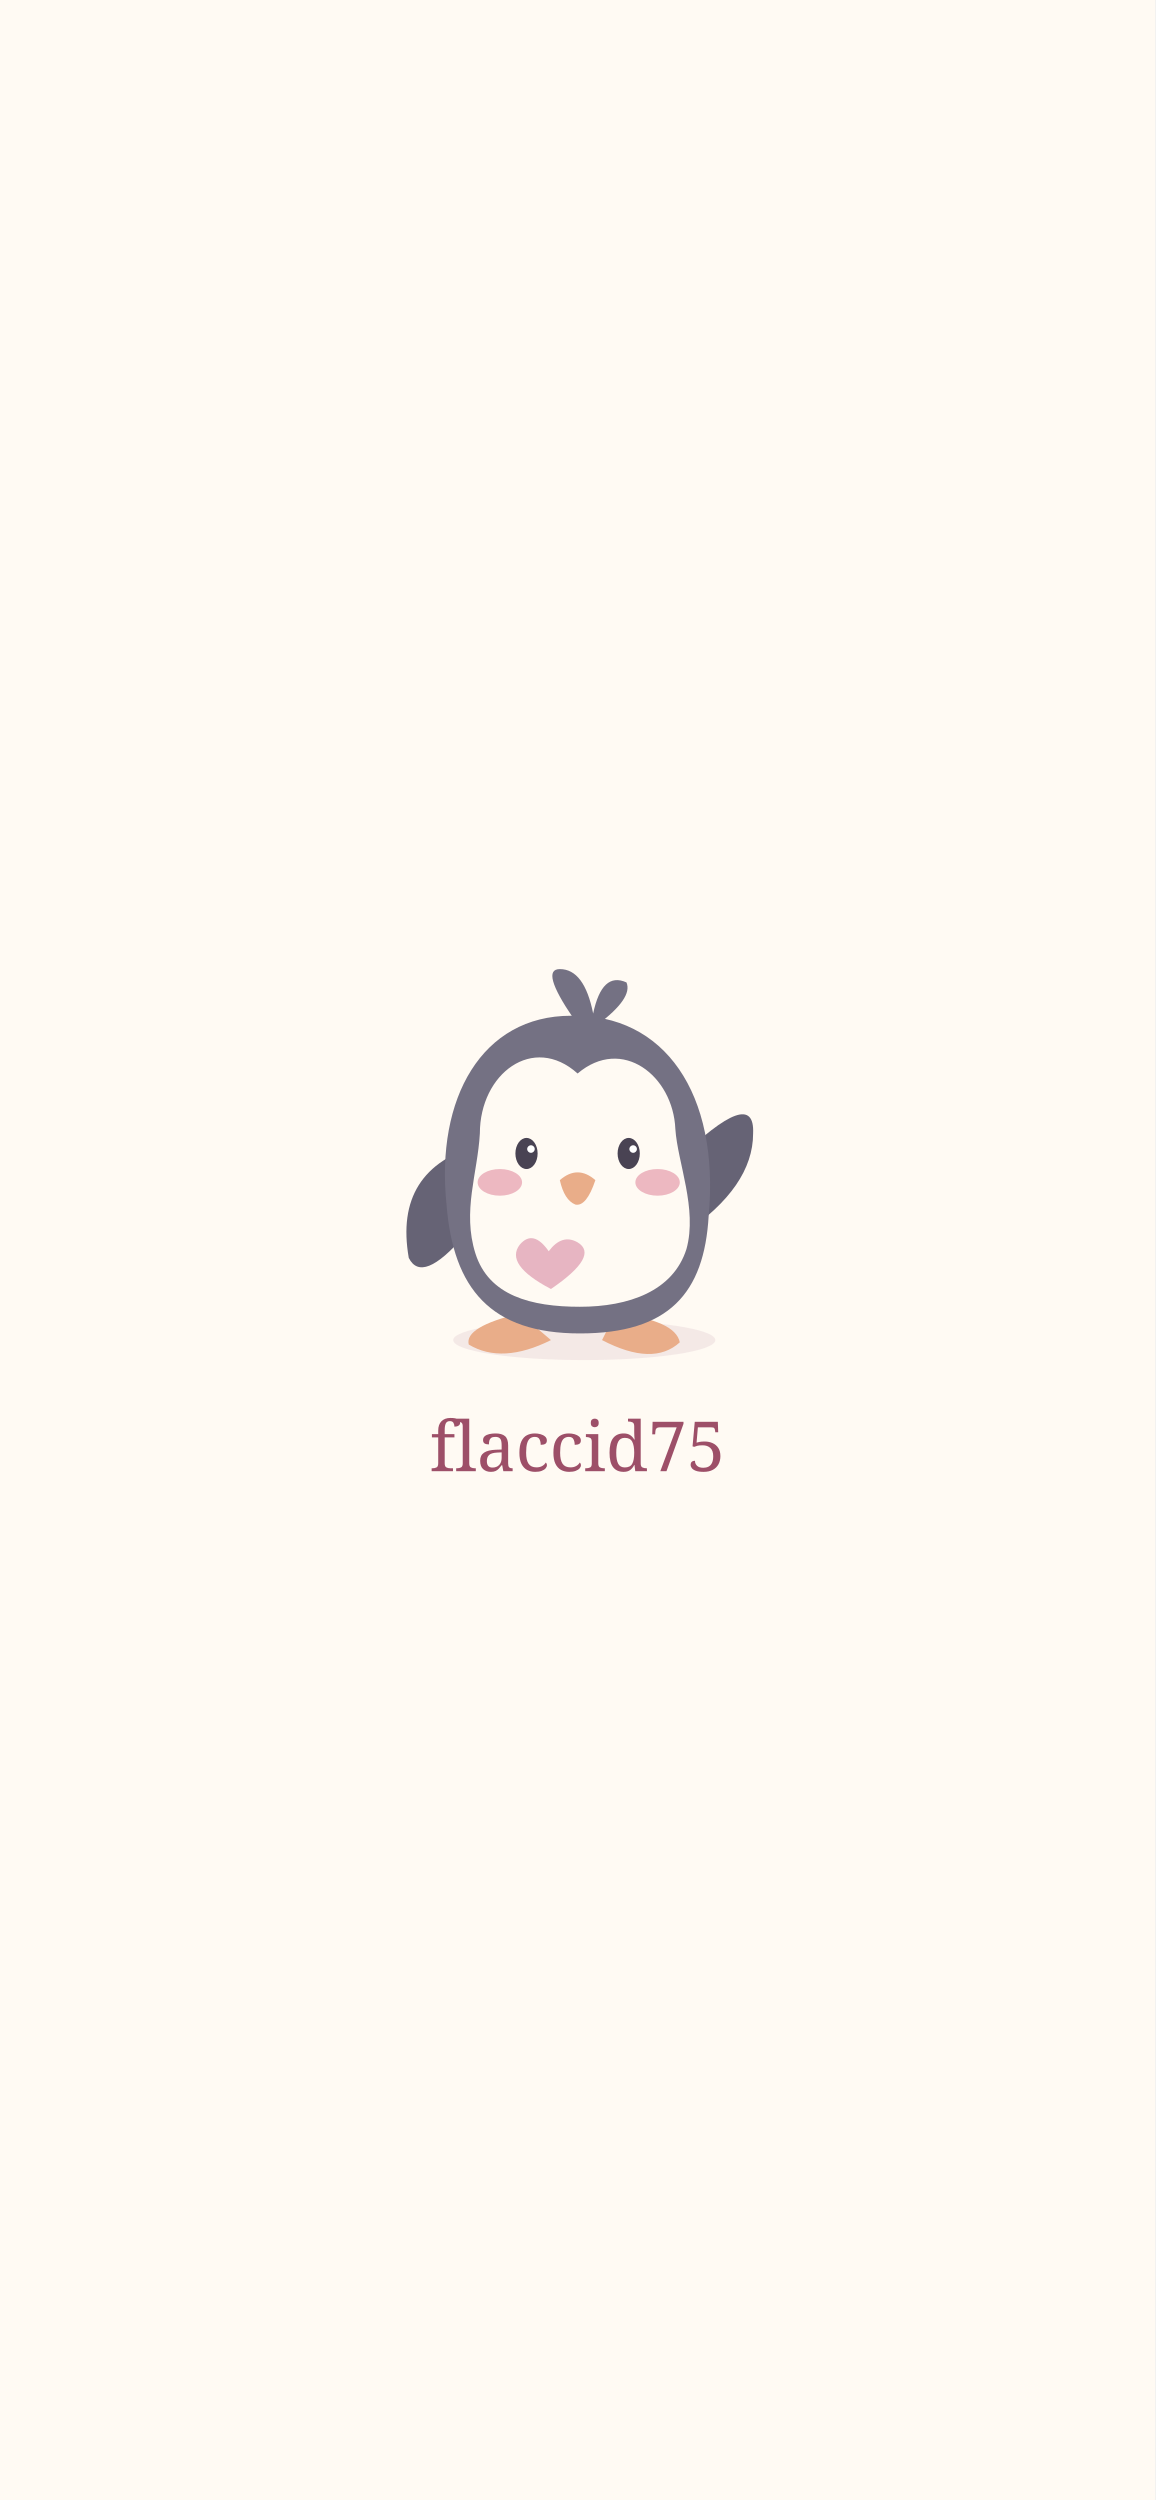
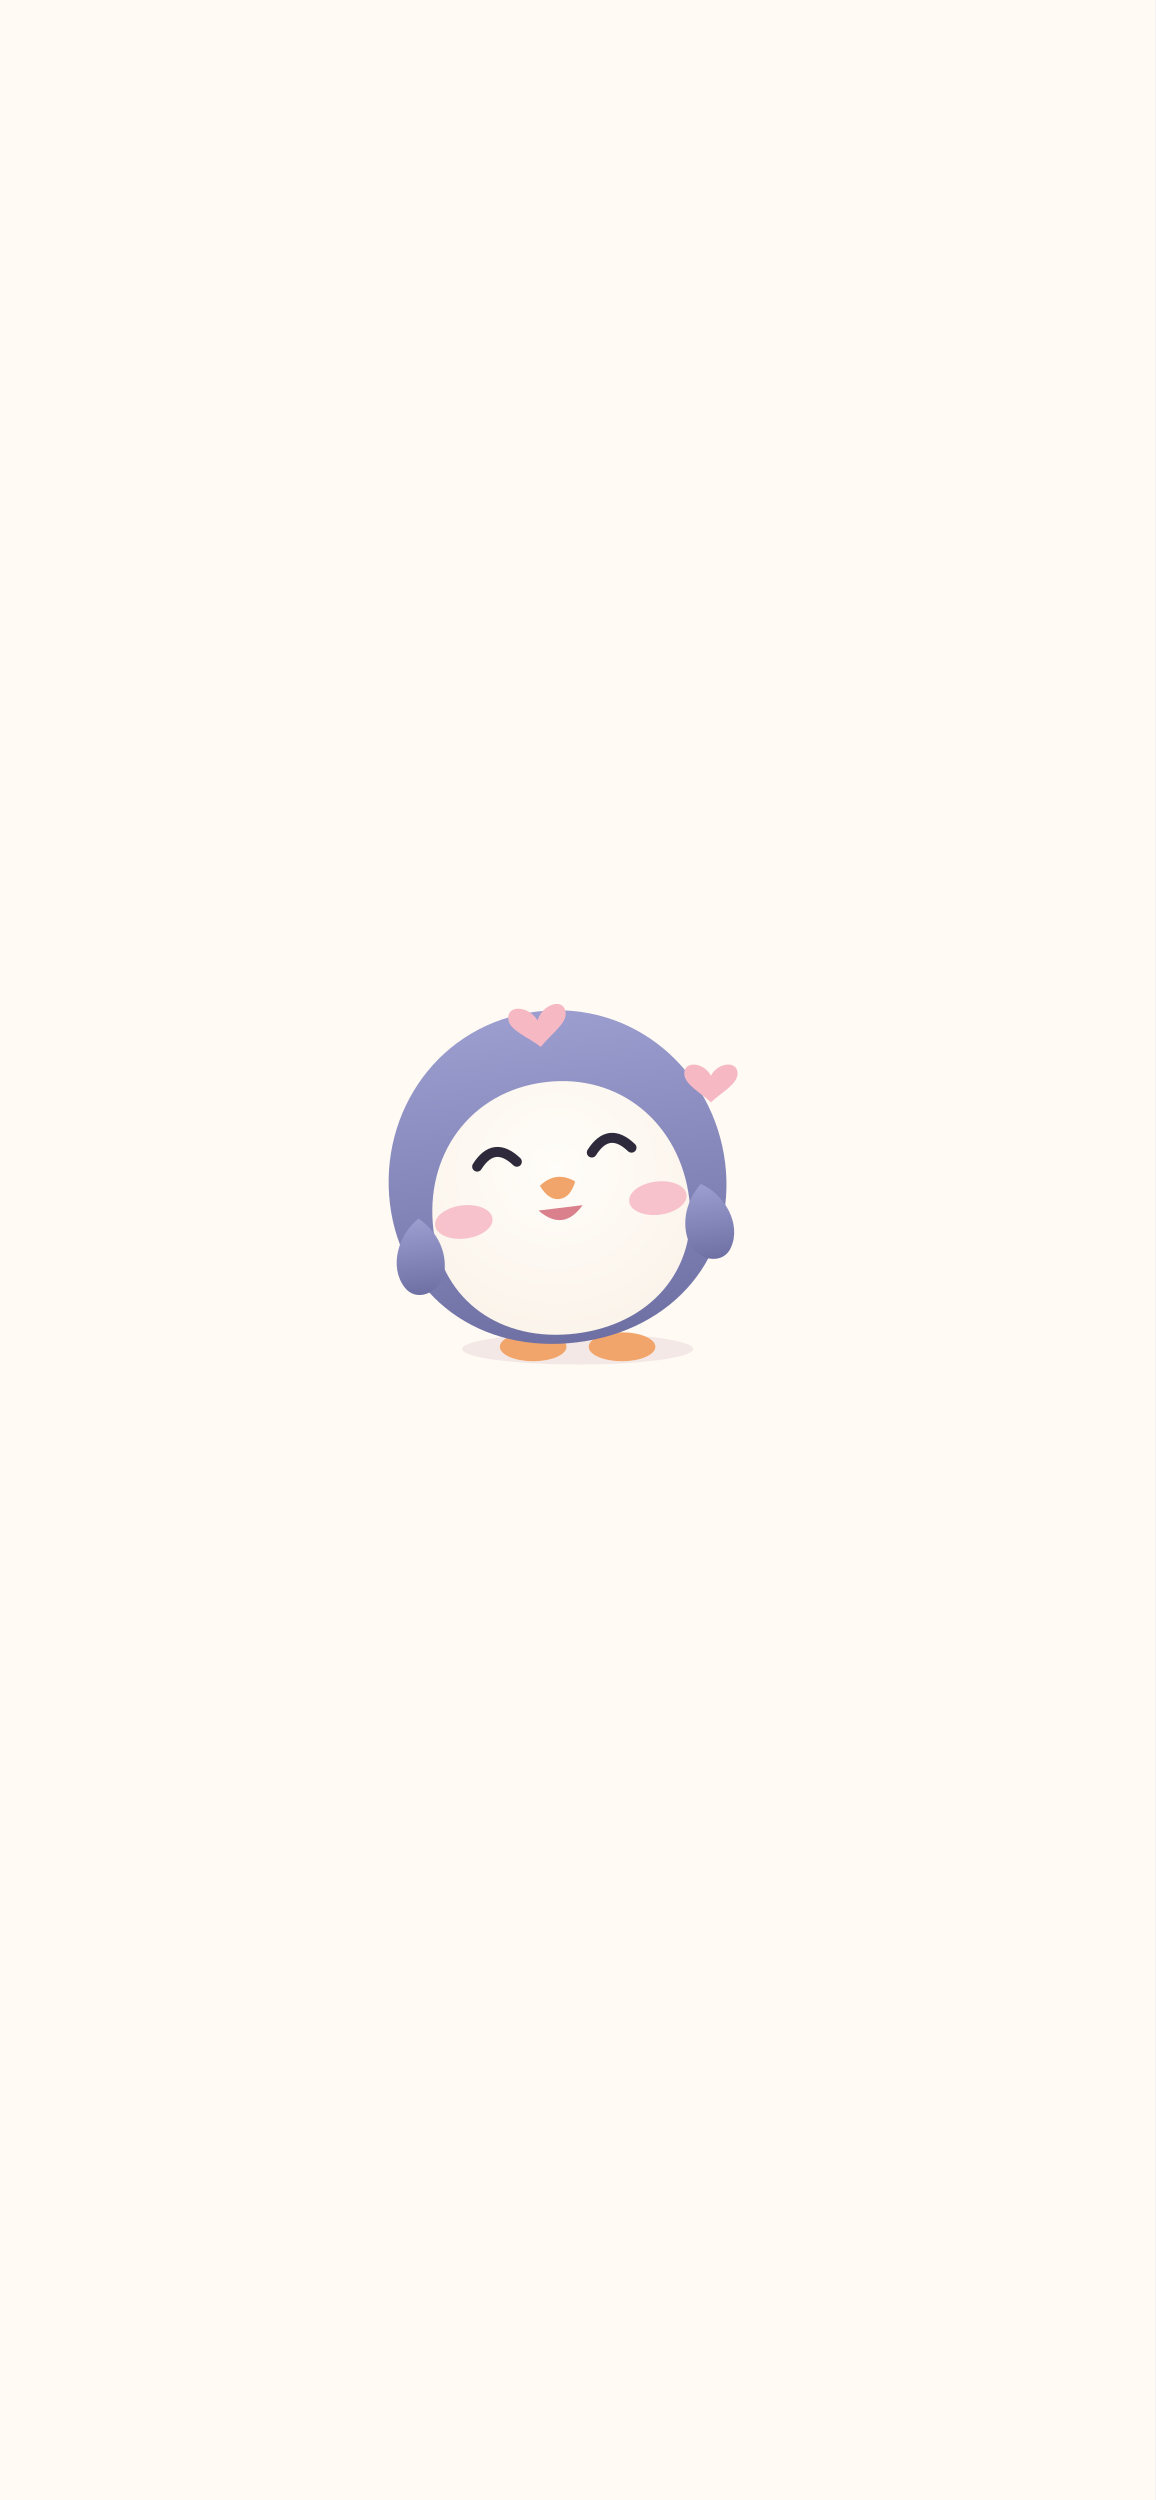
<svg xmlns="http://www.w3.org/2000/svg" width="1170" height="2532">
  <rect width="1170" height="2532" fill="#fffaf3" />
-   <svg x="360" y="950" width="450" height="450" class="pip " viewBox="0 0 200 200" role="img" aria-label="Pip the penguin says hello">
-     <ellipse cx="103" cy="181" rx="59" ry="9" fill="#d9bec7" opacity=".28" />
-     <path d="M74 169q-25 6-23 14 15 9 37-2m29-12q27 3 29 13-12 11-35-1" fill="#e9ad89" />
-     <path d="M56 93Q17 104 24 144q6 12 25-10" fill="#666375" />
-     <path d="M145 100q35-34 34-12 0 24-31 45" fill="#666375" />
-     <path d="M41 120C36 72 57 35 97 35c42-1 67 35 62 90-2 35-18 53-58 53-40 0-57-20-60-58" fill="#747183" />
-     <path d="M100 61C80 43 56 61 56 88c-1 18-8 35-2 54 6 19 25 24 47 24s42-7 48-26c5-18-4-39-5-54-1-24-24-42-44-25" fill="#fffaf3" />
-     <path d="M98 36q-15-22-6-22 11 0 15 20 4-19 15-14 3 7-13 19" fill="#747183" />
-     <g fill="#494353">
-       <ellipse cx="77" cy="97" rx="5" ry="7" />
-       <ellipse cx="123" cy="97" rx="5" ry="7" />
-       <circle cx="79" cy="95" r="1.7" fill="white" />
-       <circle cx="125" cy="95" r="1.7" fill="white" />
+   <svg x="360" y="950" width="450" height="450" class="pip pip-happy pose-stand " viewBox="0 0 200 200" role="img" aria-label="Pip the penguin is happy">
+     <ellipse cx="100" cy="185" rx="52" ry="7" fill="#d9bec7" opacity=".3" />
+     <g class="feet">
+       <ellipse class="foot-l" cx="80" cy="184" rx="15" ry="6.5" fill="#f2a56a" />
+       <ellipse class="foot-r" cx="120" cy="184" rx="15" ry="6.5" fill="#f2a56a" />
    </g>
-     <ellipse cx="65" cy="110" rx="10" ry="6" fill="#edb8c1" />
-     <ellipse cx="136" cy="110" rx="10" ry="6" fill="#edb8c1" />
-     <path d="M92 109q8-7 16 0-4 12-9 11-5-2-7-11" fill="#e9ad89" />
-     <path d="M87 141q-7-10-13-3-7 9 14 20 22-15 12-21-7-4-13 4" fill="#e7b5c2" />
+     <defs>
+       <linearGradient id="pip-body" x1="0" y1="0" x2="0" y2="1">
+         <stop offset="0" stop-color="#9c9ed0" />
+         <stop offset="1" stop-color="#6e70a4" />
+       </linearGradient>
+       <radialGradient id="pip-belly" cx=".5" cy=".35" r=".7">
+         <stop offset="0" stop-color="#fffdf9" />
+         <stop offset="1" stop-color="#fbf3ea" />
+       </radialGradient>
+     </defs>
+     <g class="body" transform="rotate(-7 100 184)">
+       <path d="M100 32c44 0 76 36 76 78s-32 72-76 72-76-30-76-72 32-78 76-78z" fill="url(#pip-body)" />
+       <path d="M100 64c34 0 58 26 58 60 0 32-24 54-58 54s-58-22-58-54c0-34 24-60 58-60z" fill="url(#pip-belly)" />
+       <path class="flipper flipper-l" d="M36 118c-10 6-16 20-10 30 4 7 14 5 18-3 3-8 1-19-8-27z" fill="url(#pip-body)" />
+       <path class="flipper flipper-r" d="M164 118c10 6 16 20 10 30-4 7-14 5-18-3-3-8-1-19 8-27z" fill="url(#pip-body)" />
+       <path d="M100 36c-3-7-13-9-13-2 0 5 8 9 13 14 5-5 13-9 13-14 0-7-10-5-13 2z" fill="#f6b9c4" />
+       <ellipse cx="56" cy="122" rx="13" ry="7.5" fill="#f6b9c4" opacity=".85" />
+       <ellipse cx="144" cy="122" rx="13" ry="7.5" fill="#f6b9c4" opacity=".85" />
+       <g class="eyes">
+         <path d="M65 98q9-11 18 0" fill="none" stroke="#2e2a3b" stroke-width="4.5" stroke-linecap="round" />
+         <path d="M117 98q9-11 18 0" fill="none" stroke="#2e2a3b" stroke-width="4.5" stroke-linecap="round" />
+       </g>
+       <g>
+         <path d="M92 110q8-6 16 0-3 7-8 7t-8-7z" fill="#f2a56a" />
+         <path d="M90 121q10 11 20 0z" fill="#d9808c" />
+       </g>
+     </g>
+     <path class="heart" d="M160 62c-3-6-12-7-12-1 0 5 8 9 12 13 4-4 12-8 12-13 0-6-9-5-12 1z" fill="#f6b9c4" />
  </svg>
-   <text x="585" y="1490" text-anchor="middle" fill="#9d4f68" font-family="Georgia" font-size="70">flaccid75</text>
</svg>
